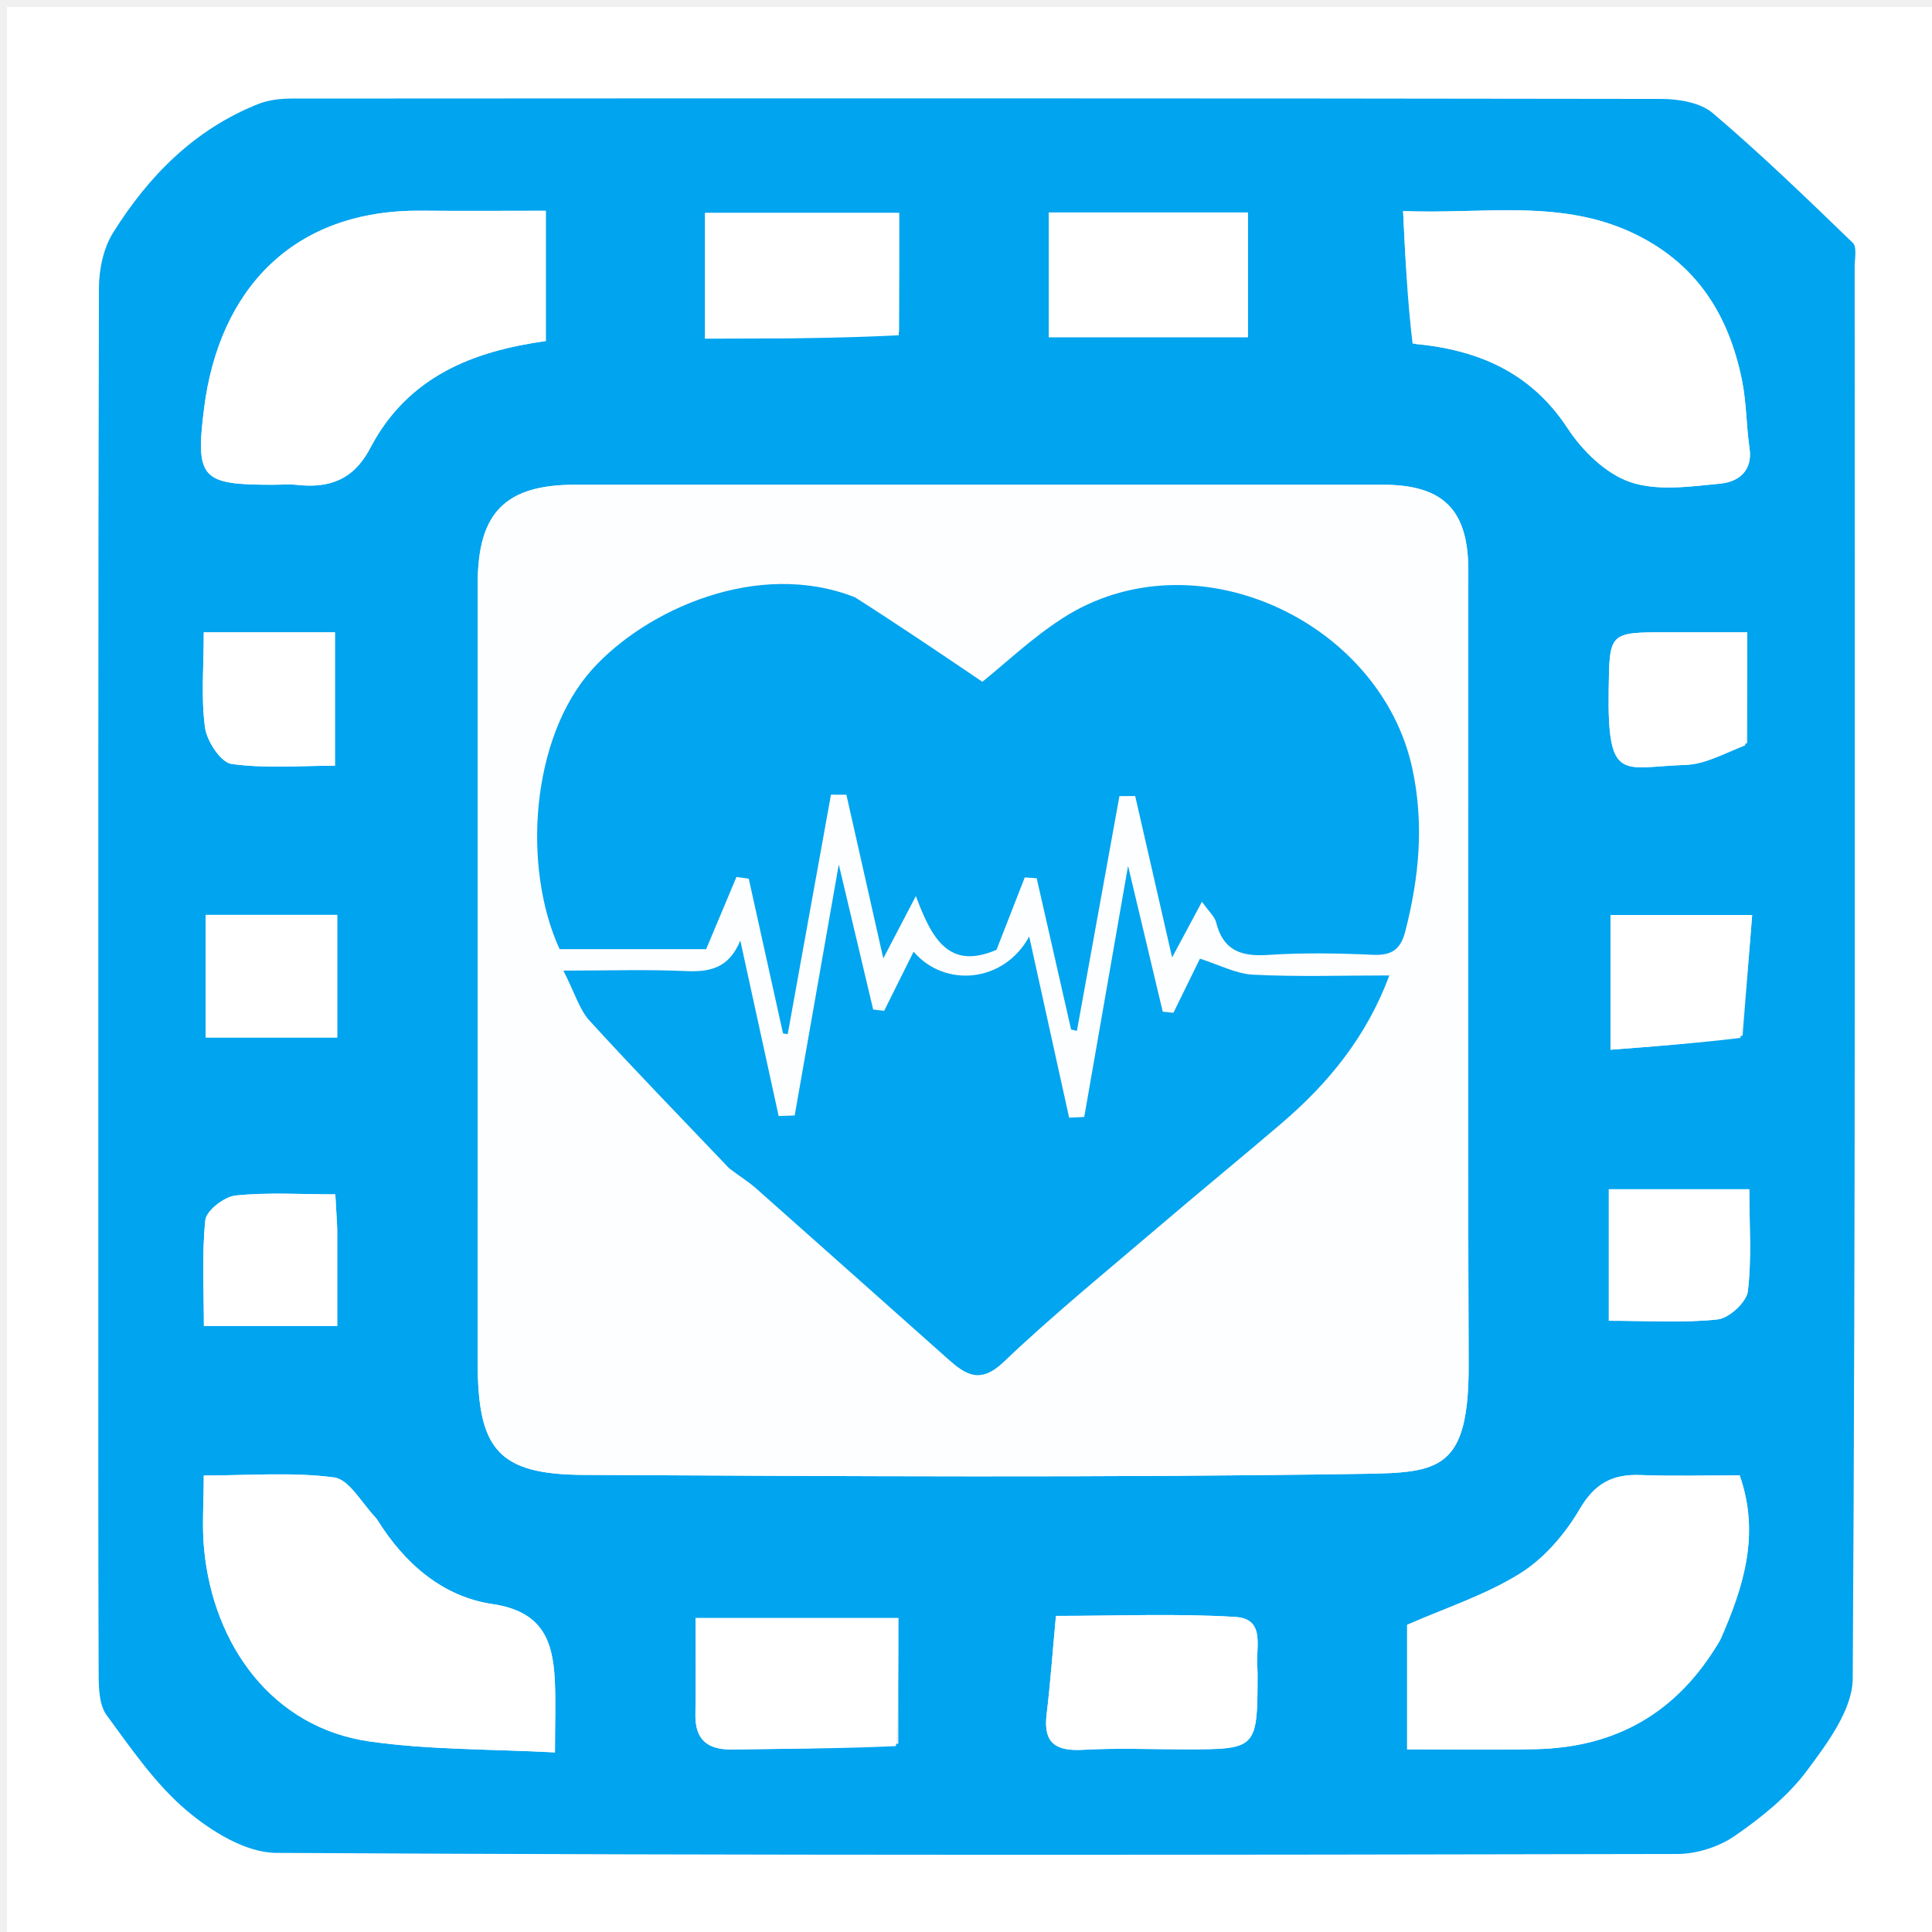
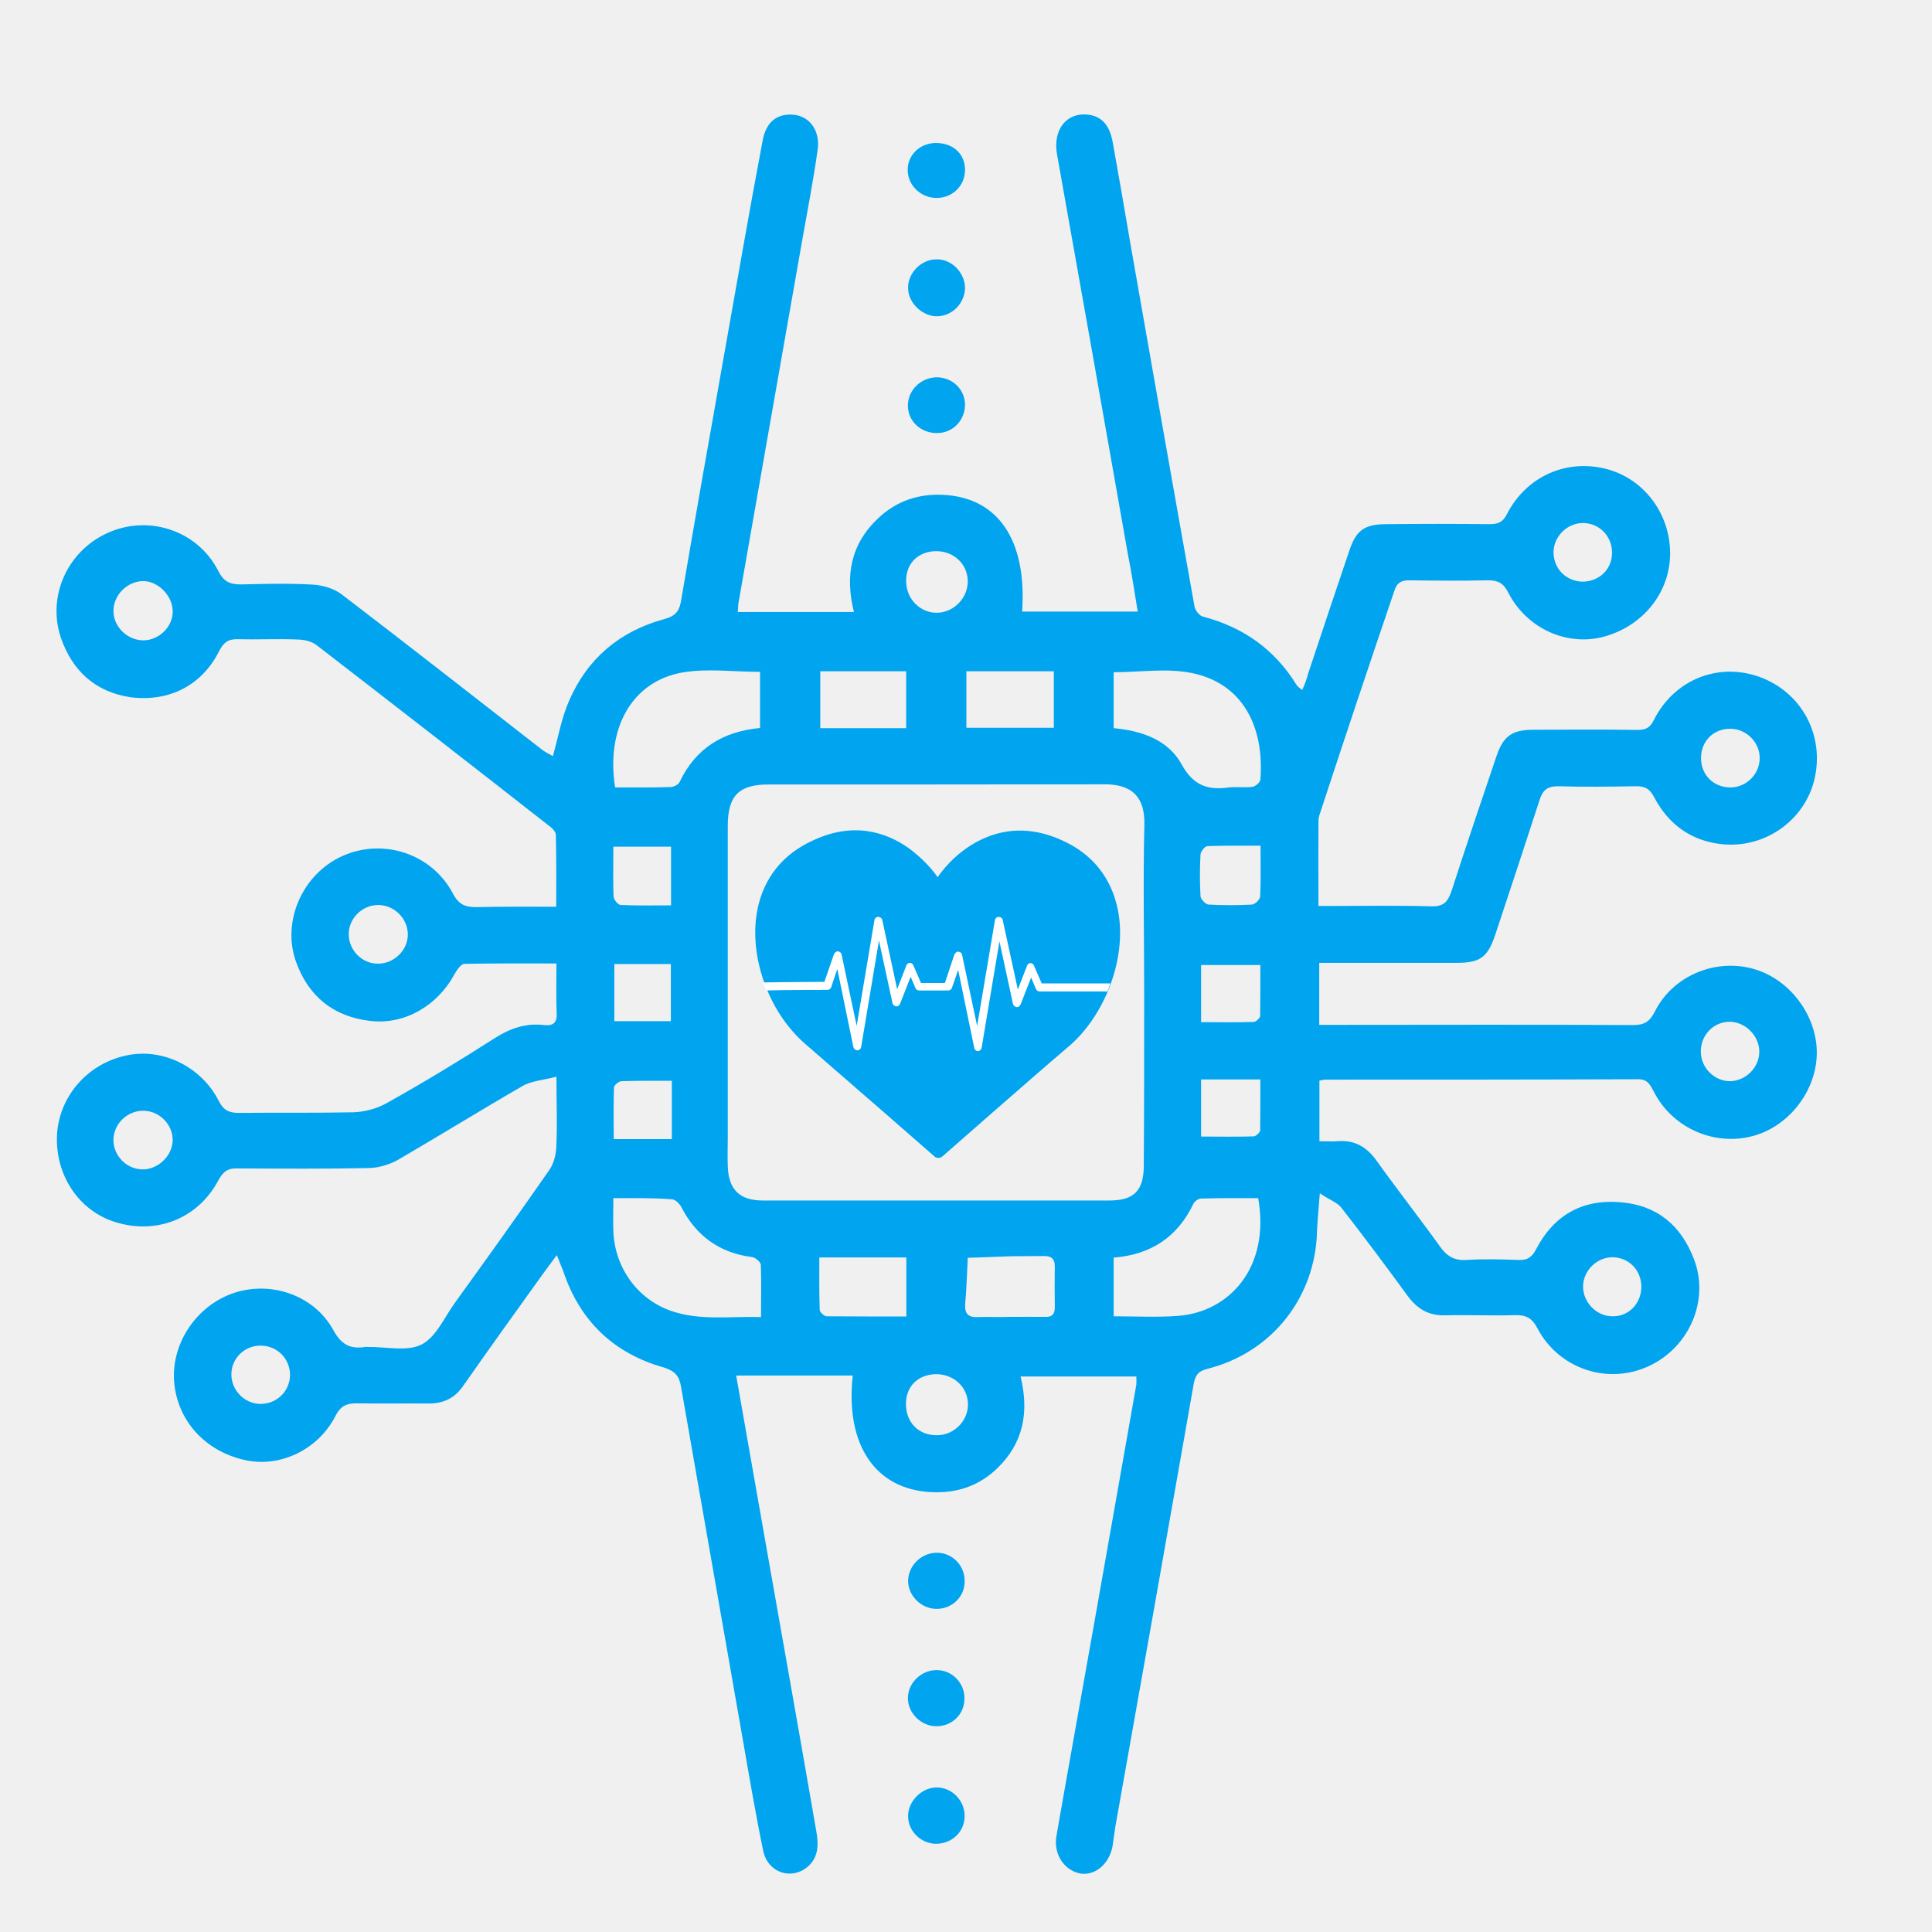
- <svg xmlns="http://www.w3.org/2000/svg" version="1.1" id="Layer_1" x="0px" y="0px" width="100%" viewBox="0 0 275 275" enable-background="new 0 0 275 275" xml:space="preserve">
-   <path fill="#FFFFFF" opacity="1" stroke="none" d=" M276,98   C276,157.667 276,216.833 276,276   C184.333,276 92.667,276 1,276   C1,184.333 1,92.667 1,1   C92.667,1 184.333,1 276,1   C276,33.167 276,65.333 276,98  M14,179.5   C14,199.162 13.971,218.824 14.047,238.486   C14.054,240.393 14.141,242.719 15.176,244.128   C18.665,248.879 22.093,253.899 26.523,257.665   C30.039,260.653 34.98,263.712 39.305,263.736   C105.787,264.115 172.272,264.031 238.756,263.892   C241.519,263.886 244.683,262.875 246.949,261.306   C250.717,258.697 254.478,255.68 257.185,252.048   C260.092,248.147 263.687,243.35 263.714,238.925   C264.126,171.943 264.001,104.958 263.992,37.974   C263.991,36.814 264.341,35.163 263.727,34.57   C257.21,28.273 250.687,21.961 243.789,16.097   C242.023,14.596 238.93,14.087 236.445,14.083   C171.46,13.978 106.476,13.995 41.491,14.032   C39.901,14.033 38.199,14.232 36.739,14.814   C27.67,18.429 21.132,25.07 16.083,33.15   C14.708,35.352 14.091,38.381 14.084,41.033   C13.967,86.855 14,132.678 14,179.5  z" />
-   <path fill="#00A4EF" opacity="1" stroke="none" d=" M14,179   C14,132.678 13.967,86.855 14.084,41.033   C14.091,38.381 14.708,35.352 16.083,33.15   C21.132,25.07 27.67,18.429 36.739,14.814   C38.199,14.232 39.901,14.033 41.491,14.032   C106.476,13.995 171.46,13.978 236.445,14.083   C238.93,14.087 242.023,14.596 243.789,16.097   C250.687,21.961 257.21,28.273 263.727,34.57   C264.341,35.163 263.991,36.814 263.992,37.974   C264.001,104.958 264.126,171.943 263.714,238.925   C263.687,243.35 260.092,248.147 257.185,252.048   C254.478,255.68 250.717,258.697 246.949,261.306   C244.683,262.875 241.519,263.886 238.756,263.892   C172.272,264.031 105.787,264.115 39.305,263.736   C34.98,263.712 30.039,260.653 26.523,257.665   C22.093,253.899 18.665,248.879 15.176,244.128   C14.141,242.719 14.054,240.393 14.047,238.486   C13.971,218.824 14,199.162 14,179  M67.996,187.488   C67.996,189.654 67.996,191.819 67.996,193.985   C67.997,206.355 70.969,209.875 83.079,209.936   C120.056,210.121 157.041,210.352 194.011,209.787   C204.904,209.621 209.099,209.236 209.047,194.166   C208.916,156.522 209.005,118.877 209.002,81.232   C209.002,72.558 205.453,68.998 196.806,68.998   C158.495,68.995 120.184,68.996 81.873,68.997   C71.932,68.997 68,72.969 67.999,83.053   C67.993,117.532 67.996,152.012 67.996,187.488  M53.453,215.982   C51.498,213.996 49.732,210.585 47.552,210.297   C41.563,209.505 35.4,210.024 29.003,210.024   C29.003,213.903 28.736,217.23 29.05,220.501   C30.367,234.215 38.797,245.912 52.613,247.879   C61.175,249.098 69.932,248.951 78.993,249.439   C78.993,245.321 79.124,242.185 78.965,239.065   C78.673,233.358 77.079,229.356 70.092,228.321   C63.148,227.293 57.666,222.75 53.453,215.982  M244.951,233.27   C248.182,225.877 250.572,218.392 247.623,210   C242.814,210 238.17,210.139 233.538,209.958   C229.537,209.802 227.005,211.13 224.848,214.818   C222.778,218.355 219.791,221.839 216.355,223.978   C211.408,227.058 205.691,228.9 200.288,231.276   C200.288,236.813 200.288,242.734 200.288,249   C206.527,249 212.486,249.09 218.44,248.981   C229.889,248.77 238.717,243.908 244.951,233.27  M52.923,63.396   C58.205,53.52 67.326,49.999 77.691,48.54   C77.691,42.408 77.691,36.357 77.691,30   C71.598,30 65.808,30.049 60.02,29.991   C41.7,29.807 31.196,41.209 29.053,58.103   C27.776,68.163 28.714,69 38.824,69   C39.987,69 41.162,68.892 42.311,69.019   C46.789,69.514 50.406,68.351 52.923,63.396  M201.514,48.973   C210.499,49.791 217.935,53.025 223.163,61   C225.253,64.187 228.582,67.436 232.043,68.616   C235.916,69.937 240.607,69.254 244.884,68.837   C247.332,68.598 249.507,67.125 249.028,63.815   C248.561,60.585 248.595,57.268 247.945,54.083   C246.101,45.045 241.72,37.84 233.102,33.506   C222.486,28.169 211.323,30.521 199.713,30.044   C200.033,36.708 200.324,42.769 201.514,48.973  M179,237.62   C178.575,234.82 180.402,230.43 175.827,230.153   C167.402,229.643 158.924,230.007 150.3,230.007   C149.842,234.961 149.517,239.523 148.972,244.058   C148.476,248.183 150.347,249.279 154.173,249.065   C158.988,248.795 163.83,249 168.66,249   C179,249 179,249 179,237.62  M127.869,248.208   C127.869,242.268 127.869,236.328 127.869,230.311   C118.076,230.311 108.688,230.311 99.001,230.311   C99.001,235.093 99.054,239.566 98.984,244.038   C98.928,247.657 100.728,249.069 104.204,249.02   C111.864,248.912 119.525,248.915 127.869,248.208  M127.982,47.246   C127.982,41.631 127.982,36.016 127.982,30.306   C118.426,30.306 109.37,30.306 100.355,30.306   C100.355,36.676 100.355,42.734 100.355,48.194   C109.768,48.194 118.82,48.194 127.982,47.246  M169.453,48   C172.219,48 174.984,48 177.626,48   C177.626,41.613 177.626,35.889 177.626,30.241   C167.982,30.241 158.713,30.241 149.287,30.241   C149.287,36.205 149.287,41.926 149.287,48   C155.867,48 162.165,48 169.453,48  M248.045,147.418   C248.49,141.786 248.935,136.153 249.402,130.238   C242.188,130.238 235.828,130.238 229.238,130.238   C229.238,136.49 229.238,142.518 229.238,149.417   C235.478,148.948 241.444,148.499 248.045,147.418  M229,182.393   C229,184.159 229,185.926 229,187.997   C234.577,187.997 239.583,188.336 244.496,187.805   C246.12,187.63 248.603,185.345 248.789,183.795   C249.357,179.076 248.995,174.246 248.995,169.272   C242.156,169.272 235.77,169.272 229,169.272   C229,173.498 229,177.461 229,182.393  M248.705,105.759   C248.705,100.557 248.705,95.354 248.705,90   C244.61,90 240.976,90 237.342,90   C229.001,90.001 229.098,90.002 228.978,98.224   C228.783,111.605 231.03,109.145 239.89,108.879   C242.659,108.796 245.385,107.286 248.705,105.759  M48,174.636   C47.915,173.195 47.83,171.754 47.727,170.003   C42.78,170.003 38.114,169.694 33.529,170.17   C31.924,170.337 29.367,172.317 29.227,173.673   C28.711,178.701 29.022,183.814 29.022,188.738   C35.729,188.738 41.666,188.738 48,188.738   C48,184.194 48,179.901 48,174.636  M39.474,90   C36.058,90 32.642,90 29.003,90   C29.003,94.977 28.605,99.331 29.181,103.552   C29.446,105.498 31.43,108.527 32.959,108.74   C37.785,109.414 42.764,108.989 47.677,108.989   C47.677,102.357 47.677,96.315 47.677,90   C45.054,90 42.752,90 39.474,90  M48,140.455   C48,137.034 48,133.613 48,130.229   C41.341,130.229 35.403,130.229 29.275,130.229   C29.275,136.181 29.275,141.902 29.275,147.678   C35.61,147.678 41.666,147.678 48,147.678   C48,145.382 48,143.406 48,140.455  z" />
-   <path fill="#FDFEFF" opacity="1" stroke="none" d=" M67.996,186.99   C67.996,152.012 67.993,117.532 67.999,83.053   C68,72.969 71.932,68.997 81.873,68.997   C120.184,68.996 158.495,68.995 196.806,68.998   C205.453,68.998 209.002,72.558 209.002,81.232   C209.005,118.877 208.916,156.522 209.047,194.166   C209.099,209.236 204.904,209.621 194.011,209.787   C157.041,210.352 120.056,210.121 83.079,209.936   C70.969,209.875 67.997,206.355 67.996,193.985   C67.996,191.819 67.996,189.654 67.996,186.99  M121.296,84.988   C107.84,79.565 91.918,86.819 84.306,95.269   C75.548,104.992 74.304,123.436 79.653,135.099   C86.714,135.099 93.673,135.099 100.514,135.099   C102.043,131.456 103.435,128.138 104.828,124.821   C105.411,124.903 105.995,124.986 106.579,125.068   C108.204,132.409 109.829,139.749 111.454,147.09   C111.675,147.127 111.897,147.165 112.119,147.202   C114.172,135.837 116.226,124.472 118.279,113.108   C119.012,113.112 119.744,113.117 120.477,113.121   C122.167,120.62 123.858,128.118 125.729,136.415   C127.417,133.182 128.574,130.966 130.365,127.538   C132.665,133.736 135.12,138.08 141.841,135.195   C143.078,132.026 144.47,128.457 145.863,124.888   C146.43,124.928 146.998,124.968 147.565,125.008   C149.197,132.185 150.829,139.363 152.461,146.54   C152.736,146.605 153.01,146.669 153.285,146.734   C155.302,135.594 157.32,124.455 159.337,113.315   C160.086,113.312 160.836,113.31 161.585,113.308   C163.266,120.659 164.948,128.011 166.839,136.279   C168.551,133.082 169.678,130.978 171.086,128.348   C172.079,129.756 172.896,130.45 173.107,131.295   C174.103,135.3 176.669,136.182 180.504,135.923   C185.476,135.587 190.496,135.684 195.481,135.905   C198.109,136.021 199.373,135.098 200.01,132.625   C201.998,124.919 202.737,117.245 201.013,109.326   C196.457,88.405 169.963,75.903 151.197,88.032   C146.832,90.853 143.002,94.502 139.83,97.046   C133.81,92.972 127.957,89.011 121.296,84.988  M104.027,166.536   C105.217,167.393 106.493,168.156 107.586,169.123   C116.719,177.207 125.813,185.334 134.931,193.434   C137.428,195.652 139.502,197.054 142.845,193.868   C149.86,187.183 157.4,181.044 164.776,174.741   C170.637,169.732 176.61,164.854 182.468,159.841   C189.137,154.133 194.546,147.491 197.755,138.846   C191.042,138.846 184.704,139.058 178.393,138.74   C175.906,138.614 173.479,137.303 170.8,136.46   C169.811,138.479 168.42,141.319 167.029,144.159   C166.52,144.108 166.011,144.056 165.502,144.005   C163.957,137.505 162.411,131.005 160.568,123.254   C158.329,136.082 156.331,147.536 154.333,158.99   C153.614,159.024 152.896,159.058 152.178,159.092   C150.323,150.678 148.469,142.263 146.494,133.304   C142.951,139.859 134.526,140.684 130.042,135.469   C128.637,138.288 127.244,141.084 125.851,143.88   C125.328,143.818 124.806,143.756 124.284,143.695   C122.759,137.26 121.234,130.825 119.393,123.055   C117.137,135.9 115.127,147.341 113.117,158.783   C112.355,158.808 111.594,158.832 110.832,158.857   C109.013,150.533 107.194,142.209 105.375,133.885   C103.741,137.835 101.046,138.384 97.556,138.224   C92.131,137.976 86.686,138.158 80.196,138.158   C81.837,141.379 82.475,143.698 83.92,145.282   C90.329,152.309 96.97,159.126 104.027,166.536  z" />
-   <path fill="#FFFFFF" opacity="1" stroke="none" d=" M53.684,216.27   C57.666,222.75 63.148,227.293 70.092,228.321   C77.079,229.356 78.673,233.358 78.965,239.065   C79.124,242.185 78.993,245.321 78.993,249.439   C69.932,248.951 61.175,249.098 52.613,247.879   C38.797,245.912 30.367,234.215 29.05,220.501   C28.736,217.23 29.003,213.903 29.003,210.024   C35.4,210.024 41.563,209.505 47.552,210.297   C49.732,210.585 51.498,213.996 53.684,216.27  z" />
-   <path fill="#FFFFFF" opacity="1" stroke="none" d=" M244.76,233.6   C238.717,243.908 229.889,248.77 218.44,248.981   C212.486,249.09 206.527,249 200.288,249   C200.288,242.734 200.288,236.813 200.288,231.276   C205.691,228.9 211.408,227.058 216.355,223.978   C219.791,221.839 222.778,218.355 224.848,214.818   C227.005,211.13 229.537,209.802 233.538,209.958   C238.17,210.139 242.814,210 247.623,210   C250.572,218.392 248.182,225.877 244.76,233.6  z" />
-   <path fill="#FFFFFF" opacity="1" stroke="none" d=" M52.698,63.699   C50.406,68.351 46.789,69.514 42.311,69.019   C41.162,68.892 39.987,69 38.824,69   C28.714,69 27.776,68.163 29.053,58.103   C31.196,41.209 41.7,29.807 60.02,29.991   C65.808,30.049 71.598,30 77.691,30   C77.691,36.357 77.691,42.408 77.691,48.54   C67.326,49.999 58.205,53.52 52.698,63.699  z" />
-   <path fill="#FFFFFF" opacity="1" stroke="none" d=" M201.065,48.902   C200.324,42.769 200.033,36.708 199.713,30.044   C211.323,30.521 222.486,28.169 233.102,33.506   C241.72,37.84 246.101,45.045 247.945,54.083   C248.595,57.268 248.561,60.585 249.028,63.815   C249.507,67.125 247.332,68.598 244.884,68.837   C240.607,69.254 235.916,69.937 232.043,68.616   C228.582,67.436 225.253,64.187 223.163,61   C217.935,53.025 210.499,49.791 201.065,48.902  z" />
-   <path fill="#FFFFFF" opacity="1" stroke="none" d=" M179,238.091   C179,249 179,249 168.66,249   C163.83,249 158.988,248.795 154.173,249.065   C150.347,249.279 148.476,248.183 148.972,244.058   C149.517,239.523 149.842,234.961 150.3,230.007   C158.924,230.007 167.402,229.643 175.827,230.153   C180.402,230.43 178.575,234.82 179,238.091  z" />
-   <path fill="#FFFFFF" opacity="1" stroke="none" d=" M127.527,248.54   C119.525,248.915 111.864,248.912 104.204,249.02   C100.728,249.069 98.928,247.657 98.984,244.038   C99.054,239.566 99.001,235.093 99.001,230.311   C108.688,230.311 118.076,230.311 127.869,230.311   C127.869,236.328 127.869,242.268 127.527,248.54  z" />
-   <path fill="#FFFFFF" opacity="1" stroke="none" d=" M127.927,47.72   C118.82,48.194 109.768,48.194 100.355,48.194   C100.355,42.734 100.355,36.676 100.355,30.306   C109.37,30.306 118.426,30.306 127.982,30.306   C127.982,36.016 127.982,41.631 127.927,47.72  z" />
-   <path fill="#FFFFFF" opacity="1" stroke="none" d=" M168.958,48   C162.165,48 155.867,48 149.287,48   C149.287,41.926 149.287,36.205 149.287,30.241   C158.713,30.241 167.982,30.241 177.626,30.241   C177.626,35.889 177.626,41.613 177.626,48   C174.984,48 172.219,48 168.958,48  z" />
-   <path fill="#FFFFFF" opacity="1" stroke="none" d=" M247.728,147.735   C241.444,148.499 235.478,148.948 229.238,149.417   C229.238,142.518 229.238,136.49 229.238,130.238   C235.828,130.238 242.188,130.238 249.402,130.238   C248.935,136.153 248.49,141.786 247.728,147.735  z" />
-   <path fill="#FFFFFF" opacity="1" stroke="none" d=" M229,181.908   C229,177.461 229,173.498 229,169.272   C235.77,169.272 242.156,169.272 248.995,169.272   C248.995,174.246 249.357,179.076 248.789,183.795   C248.603,185.345 246.12,187.63 244.496,187.805   C239.583,188.336 234.577,187.997 229,187.997   C229,185.926 229,184.159 229,181.908  z" />
-   <path fill="#FFFFFF" opacity="1" stroke="none" d=" M248.418,106.094   C245.385,107.286 242.659,108.796 239.89,108.879   C231.03,109.145 228.783,111.605 228.978,98.224   C229.098,90.002 229.001,90.001 237.342,90   C240.976,90 244.61,90 248.705,90   C248.705,95.354 248.705,100.557 248.418,106.094  z" />
-   <path fill="#FFFFFF" opacity="1" stroke="none" d=" M48,175.122   C48,179.901 48,184.194 48,188.738   C41.666,188.738 35.729,188.738 29.022,188.738   C29.022,183.814 28.711,178.701 29.227,173.673   C29.367,172.317 31.924,170.337 33.529,170.17   C38.114,169.694 42.78,170.003 47.727,170.003   C47.83,171.754 47.915,173.195 48,175.122  z" />
-   <path fill="#FFFFFF" opacity="1" stroke="none" d=" M39.962,90   C42.752,90 45.054,90 47.677,90   C47.677,96.315 47.677,102.357 47.677,108.989   C42.764,108.989 37.785,109.414 32.959,108.74   C31.43,108.527 29.446,105.498 29.181,103.552   C28.605,99.331 29.003,94.977 29.003,90   C32.642,90 36.058,90 39.962,90  z" />
-   <path fill="#FFFFFF" opacity="1" stroke="none" d=" M48,140.943   C48,143.406 48,145.382 48,147.678   C41.666,147.678 35.61,147.678 29.275,147.678   C29.275,141.902 29.275,136.181 29.275,130.229   C35.403,130.229 41.341,130.229 48,130.229   C48,133.613 48,137.034 48,140.943  z" />
-   <path fill="#02A5EF" opacity="1" stroke="none" d=" M121.699,85.019   C127.957,89.011 133.81,92.972 139.83,97.046   C143.002,94.502 146.832,90.853 151.197,88.032   C169.963,75.903 196.457,88.405 201.013,109.326   C202.737,117.245 201.998,124.919 200.01,132.625   C199.373,135.098 198.109,136.021 195.481,135.905   C190.496,135.684 185.476,135.587 180.504,135.923   C176.669,136.182 174.103,135.3 173.107,131.295   C172.896,130.45 172.079,129.756 171.086,128.348   C169.678,130.978 168.551,133.082 166.839,136.279   C164.948,128.011 163.266,120.659 161.585,113.308   C160.836,113.31 160.086,113.312 159.337,113.315   C157.32,124.455 155.302,135.594 153.285,146.734   C153.01,146.669 152.736,146.605 152.461,146.54   C150.829,139.363 149.197,132.185 147.565,125.008   C146.998,124.968 146.43,124.928 145.863,124.888   C144.47,128.457 143.078,132.026 141.841,135.195   C135.12,138.08 132.665,133.736 130.365,127.538   C128.574,130.966 127.417,133.182 125.729,136.415   C123.858,128.118 122.167,120.62 120.477,113.121   C119.744,113.117 119.012,113.112 118.279,113.108   C116.226,124.472 114.172,135.837 112.119,147.202   C111.897,147.165 111.675,147.127 111.454,147.09   C109.829,139.749 108.204,132.409 106.579,125.068   C105.995,124.986 105.411,124.903 104.828,124.821   C103.435,128.138 102.043,131.456 100.514,135.099   C93.673,135.099 86.714,135.099 79.653,135.099   C74.304,123.436 75.548,104.992 84.306,95.269   C91.918,86.819 107.84,79.565 121.699,85.019  z" />
-   <path fill="#02A5EF" opacity="1" stroke="none" d=" M103.777,166.277   C96.97,159.126 90.329,152.309 83.92,145.282   C82.475,143.698 81.837,141.379 80.196,138.158   C86.686,138.158 92.131,137.976 97.556,138.224   C101.046,138.384 103.741,137.835 105.375,133.885   C107.194,142.209 109.013,150.533 110.832,158.857   C111.594,158.832 112.355,158.808 113.117,158.783   C115.127,147.341 117.137,135.9 119.393,123.055   C121.234,130.825 122.759,137.26 124.284,143.695   C124.806,143.756 125.328,143.818 125.851,143.88   C127.244,141.084 128.637,138.288 130.042,135.469   C134.526,140.684 142.951,139.859 146.494,133.304   C148.469,142.263 150.323,150.678 152.178,159.092   C152.896,159.058 153.614,159.024 154.333,158.99   C156.331,147.536 158.329,136.082 160.568,123.254   C162.411,131.005 163.957,137.505 165.502,144.005   C166.011,144.056 166.52,144.108 167.029,144.159   C168.42,141.319 169.811,138.479 170.8,136.46   C173.479,137.303 175.906,138.614 178.393,138.74   C184.704,139.058 191.042,138.846 197.755,138.846   C194.546,147.491 189.137,154.133 182.468,159.841   C176.61,164.854 170.637,169.732 164.776,174.741   C157.4,181.044 149.86,187.183 142.845,193.868   C139.502,197.054 137.428,195.652 134.931,193.434   C125.813,185.334 116.719,177.207 107.586,169.123   C106.493,168.156 105.217,167.393 103.777,166.277  z" />
+ <svg xmlns="http://www.w3.org/2000/svg" version="1.1" id="Layer_1" x="0px" y="0px" viewBox="0 0 987.8 987.8" style="enable-background:new 0 0 987.8 987.8;" xml:space="preserve">
+   <style type="text/css">
+ 	.st0{fill:#00A4EF;}
+ 	.st1{fill:#FFFFFF;}
+ </style>
+   <g>
+     <path class="st0" d="M284.7,641.7c-3.1,4.2-5.1,6.9-7.1,9.6c-13.6,19-27.4,38.1-40.8,57.3c-4.3,6.3-10.1,9-17.6,9   c-12-0.1-24.2,0.1-36.3-0.1c-5.4-0.1-8.7,1.1-11.4,6.5c-9,17.5-28.7,26.5-46.3,22.5c-20.7-4.6-34.8-20.6-36.2-40.5   c-1.3-19.5,11.7-38.7,30.8-45c19.1-6.2,40.8,1.3,50.6,19c3.9,7.2,8.4,9.9,16.1,8.7c0.4-0.2,0.9,0,1.5,0c9.4-0.2,20.1,2.5,27.6-1.3   c7.5-3.9,11.7-14.1,17.2-21.6c16.1-22.3,32.2-44.8,48-67.5c2.2-3.1,3.4-7.6,3.6-11.5c0.6-11.2,0.1-22.7,0.1-36.3   c-6.8,1.8-12.8,2.1-17.4,4.8c-21.3,12.3-42.3,25.3-63.6,37.7c-4.5,2.5-10.2,4.2-15.3,4.2c-22.2,0.5-44.6,0.3-66.8,0.2   c-5-0.2-7.3,1.7-9.6,5.8c-10,19.1-30.2,27.6-50.5,22.3c-19.7-4.9-32.7-23.2-32.2-44.2c0.6-20.1,15.3-37.5,35.7-41.7   c18.2-3.9,38.1,5.7,47,23.2c2.4,4.8,5.2,6.2,10.2,6.2c19.5-0.2,39,0.1,58.7-0.3c5.7-0.2,12.2-1.9,17.2-4.8   c18.8-10.5,37.1-21.6,55.2-33.2c7.9-5,15.8-7.7,25.1-6.6c4.7,0.6,6.8-1.4,6.4-6.3c-0.3-8.1-0.1-16.2-0.1-25.2   c-16.2,0-31.7-0.1-47.1,0.2c-1.7,0-3.9,3.3-5.1,5.4c-8.7,16.1-25.5,25.8-42.8,23.8c-18.9-2.1-31.9-12.6-38.2-30.4   c-7.3-20.7,3.4-44.7,23.7-53.9c20.8-9.4,45.8-1.3,56.6,19.2c3,5.7,6.3,6.9,12,6.9c13.2-0.3,26.6-0.2,40.8-0.2   c0-12.8,0.1-24.9-0.2-36.8c0-1.6-2.2-3.8-3.9-4.9c-39.3-30.8-78.6-61.3-118.1-91.8c-2.4-2-6.2-3-9.4-3.1   c-10.3-0.5-20.8,0.1-31.2-0.2c-5-0.1-7.3,1.7-9.5,6c-8.7,17.4-25.3,26.2-45.3,23.7c-18-2.7-29.8-13.4-35.7-30.5   c-7.2-21.6,3.8-45,24.8-53.9c20.8-8.9,45.3-0.6,55.7,19.8c2.8,5.7,6.3,7,12,6.9c12-0.3,24.2-0.6,36.3,0.1c5.1,0.3,10.9,2,14.8,5   c34.2,26.1,68.2,52.8,102.3,79.3c1.8,1.4,3.9,2.4,5.7,3.4c2.8-10.2,4.5-19.9,8.4-28.6c9.3-21.3,25.7-35.2,48.3-41.4   c5.1-1.3,7.7-3.4,8.7-8.8c7.4-43.2,15-86.4,22.7-129.6c6.3-35.4,12.4-70.8,19.1-106.2c1.8-9.9,7.6-14.2,16.2-13.3   c7.8,0.9,13.2,8,12,17.5c-2.2,16-5.4,32.1-8.2,48.1c-10.8,61.5-21.6,123-32.4,184.4c-0.1,1.2-0.1,2.4-0.3,4.2h59.4   c-4.7-18.8-1.5-35.1,12.8-48.3c9.1-8.4,20.1-12.2,32.7-11.6c28.2,1.3,43,23.1,40.5,59.7h59.1c-1.6-10-3.1-19.6-5-29.2   c-12-68.2-24.1-136.5-36.3-204.8c-2.1-12.3,4.8-21.3,15.8-20.1c7.9,0.9,11.2,6.5,12.6,13.5c3.1,17.2,6.1,34.5,9,51.6   c10.9,62.1,21.8,124.2,32.9,186.2c0.3,2.1,2.5,5,4.5,5.4c20.5,5.4,36.6,16.8,47.7,34.9c0.5,0.8,1.4,1.4,2.9,2.6   c1.4-3.1,2.4-5.8,3.1-8.6c6.9-20.8,13.8-41.5,20.9-62.4c3.5-10.7,7.8-13.8,19.1-13.8c17.5-0.2,35.1-0.2,52.6,0   c4.4,0,6.9-0.9,9.1-5.4c9.9-19,30.1-28,50.4-22.9c19.4,4.9,32.9,22.8,32.9,43.2c0,20.1-14,37.5-34.5,42.8   c-18.8,4.7-39-4.6-48.3-22.8c-2.4-4.7-5.1-6.2-10.2-6.2c-13.4,0.3-26.7,0.2-40.1,0c-4.2-0.1-6.6,1.2-7.9,5.4   C700,340,687.4,377.7,675,415.5c-0.5,1.4-0.9,2.9-0.9,4.2c-0.1,14.1,0,28.2,0,43.5c2.7,0,4.9,0,7.4,0c16.8,0,33.6-0.3,50.4,0.2   c6.3,0.1,8.2-2.2,10.2-7.7c7.5-23.2,15.3-46.3,23.1-69.3c3.5-10.2,8-13.2,18.6-13.3c17.9,0,35.6-0.2,53.4,0.1   c4.2,0,6.5-1.1,8.4-5.1c10.4-20.7,33.1-29.7,54.3-21.9c21.3,7.9,32.9,29.6,27.9,51.8c-4.8,21.3-25.4,36-47.6,33.6   c-15.6-1.7-27.1-10.1-34.4-23.9c-2.4-4.6-4.9-5.8-9.6-5.7c-13.2,0.2-26.1,0.4-39.3,0c-5.9-0.1-8.2,2.1-9.8,7.2   c-7.4,22.9-15,45.8-22.6,68.7c-3.9,11.7-7.8,14.4-20,14.4c-20.5,0-40.9,0-61.6,0c-2.7,0-5.4,0-8.4,0V524c3.1,0,5.7,0,8.4,0   c50.7,0,101.2-0.2,152,0.1c5.7,0,8.5-1.6,11.2-6.9c9-18,30.1-27,49.4-22.1c19,4.8,33.4,23.6,33.4,43.1c0,19.9-15,38.7-34.2,43   c-19.4,4.5-40.1-5.1-49.2-23.2c-1.8-3.4-3.1-6.2-7.9-6.2C784.2,552,731,552,677.5,552c-0.8,0-1.4,0.2-2.9,0.5v31c2.7,0,5.9,0.2,9,0   c8.7-0.8,15,2.7,20.1,9.8c10.6,14.8,21.9,29.2,32.6,44.1c3.4,4.8,7.2,7.2,13.5,6.8c8.9-0.6,17.9-0.3,26.7,0c4.6,0.2,6.9-1.6,9-5.7   c9-17.2,23.6-25.5,43.1-23.8c18.6,1.5,30.9,11.8,37.5,29.1c8.1,21-2.4,45.4-23.6,54.9c-20.9,9.4-45.6,1-56.4-19.5   c-2.7-5.2-5.7-6.9-11.4-6.8c-11.9,0.4-23.7-0.2-35.5,0.1c-8.6,0.3-14.4-3.1-19.4-9.8c-11-15.1-22.2-30.1-33.8-45   c-2.2-3-6.5-4.3-11.2-7.6c-0.8,9.6-1.4,16.5-1.6,23.2c-2.4,32.2-24.1,58.6-56,66.6c-4.6,1.2-6.1,3.2-6.9,7.8   c-13,74.1-26.2,148.4-39.4,222.6c-0.9,4.6-1.4,9.3-2.1,13.8c-1.8,9.1-9,15-16.4,13.8c-8.2-1.5-13.8-9.8-12.3-19   c6.5-37.2,13.2-74.2,19.8-111.5c7-39.8,14.1-79.6,21.1-119.5c0.1-1.2,0-2.4,0-4.1h-59.2c4.4,18,1.6,33.9-12,47   c-9.4,9-20.7,12.8-33.9,12.1c-28.3-1.5-43.8-24.1-39.9-59.6h-59.6c5.2,29.7,10.3,58.6,15.4,87.6c8.6,48.6,17.2,97.1,25.6,145.6   c1.2,6.8,1.1,13.5-4.9,18.3c-8.4,6.6-20.1,2.4-22.3-8.6c-3.9-18.8-7.1-37.8-10.4-56.7c-10.5-60.1-21.1-120.3-31.6-180.5   c-0.9-5.4-2.9-7.9-8.7-9.8c-25.7-7.2-43.1-23.8-51.6-49.5C287.1,647.7,286.2,645.6,284.7,641.7L284.7,641.7z M585,507.6   c0-28.7-0.6-57.3,0.1-85.9c0.4-15.9-8.2-20.9-21-20.7c-57.2,0.1-114.2,0.1-171.2,0.1c-15.1,0-20.8,5.7-20.8,21.2   c0,53.1,0,106.2,0,159.2c0,4.9-0.2,9.9,0,14.8c0.4,12,6.1,17.5,18,17.5c58.9,0,118.1,0,177,0c12.8,0,17.7-5.1,17.7-18   C585,566.4,585,537,585,507.6L585,507.6z M569.4,673c11.2,0,22.1,0.6,32.7-0.2c25.9-1.8,47.5-24.2,41.2-60.2   c-9.8,0-19.4-0.1-29.2,0.2c-1.4,0-3.1,1.3-3.9,2.6c-8.1,17.1-21.8,26.1-40.8,27.6V673L569.4,673z M313.6,612.6   c0,6.5-0.2,11.7,0,16.8c0.6,18.3,12,34.7,29.4,40.8c14.9,5.2,30.2,2.7,46.1,3.2c0-9.6,0.2-18.3-0.1-26.8c-0.2-1.5-2.9-3.8-4.7-3.9   c-16.5-2.2-28.3-10.8-35.8-25.3c-0.9-1.8-3.2-4.2-4.9-4.2C333.7,612.4,324.3,612.6,313.6,612.6L313.6,612.6z M314.5,402.6   c9.6,0,19.1,0.1,28.3-0.2c1.7,0,4.1-1.3,4.7-2.6c8.1-17.2,22.2-25.8,41.1-27.6v-28.7c-13.8,0-27.3-1.9-40.1,0.4   C323.1,348.6,309.7,372.4,314.5,402.6L314.5,402.6z M569.4,372.3c14.4,1.3,27.9,6,34.8,18.6c6,10.9,13.5,13.2,24.1,11.7   c3.9-0.4,7.9,0.2,11.9-0.3c1.6-0.1,4-2.2,4.2-3.6c2.2-27.8-9.6-49.5-35.1-54.6c-12.8-2.6-26.2-0.4-39.9-0.4V372.3L569.4,372.3z    M516.3,673.3c5.9,0,11.9-0.1,17.9,0c3.9,0.2,5.2-1.5,5.1-5.4c-0.1-6.6-0.1-13.4,0-20c0.1-4.8-2.1-5.8-6.1-5.7   c-5.4,0.1-10.9,0-16.3,0.1c-7.3,0.2-14.7,0.6-22.1,0.8c-0.4,7.8-0.6,15.6-1.3,23.4c-0.4,5,1.3,7.2,6.6,6.9   C505.5,673.2,510.9,673.5,516.3,673.3L516.3,673.3z M463.3,642.9h-44.4c0,9.3-0.1,18.2,0.2,26.8c0,1.2,2.4,3.3,3.6,3.3   c13.5,0.1,26.9,0.1,40.7,0.1v-30.2H463.3z M538.8,372.1v-28.9h-44.7v28.9H538.8z M419.4,372.3h43.9v-29.1h-43.9V372.3z    M644.5,432.4c-9.4,0-18.3-0.1-27.1,0.2c-1.4,0-3.4,2.7-3.6,4.2c-0.4,7.2-0.4,14.2,0,21.4c0.1,1.6,2.6,4.2,4.1,4.3   c7.4,0.4,14.9,0.4,22.2,0c1.6-0.1,4.2-2.7,4.2-4.2C644.7,450.3,644.5,441.9,644.5,432.4L644.5,432.4z M614.1,522.6   c9.3,0,18.1,0.2,26.9-0.1c1.2,0,3.1-2,3.3-2.9c0.1-8.7,0.1-17.5,0.1-26.2h-30.3V522.6L614.1,522.6z M343.5,552.6   c-9.1,0-17.6-0.1-25.8,0.2c-1.3,0-3.8,2.1-3.8,3.2c-0.3,8.7-0.1,17.5-0.1,26.4h29.7L343.5,552.6L343.5,552.6z M313.6,432.9   c0,9-0.2,17.4,0.1,25.6c0.2,1.5,2.2,4.1,3.6,4.2c8.6,0.4,17.1,0.2,25.8,0.2v-30L313.6,432.9L313.6,432.9z M343,522.1v-29.2h-28.9   v29.2H343z M463.2,718.2c0.2,9.3,6.6,15.8,16.1,15.6c8.7-0.1,15.9-7.6,15.6-16.2c-0.3-8.7-7.5-15.2-16.7-15   C469.2,702.9,463,709,463.2,718.2L463.2,718.2z M463.3,297.4c0.1,8.9,7.3,16.1,15.9,15.9c8.7-0.2,15.8-7.8,15.6-16.4   c-0.2-8.7-7.4-15.3-16.5-15.1C469.2,282,463,288.4,463.3,297.4z M88.3,312.3c-0.2-8-7.7-15.3-15.3-15.2c-8.1,0.2-15,7.2-15,15.3   c0,8.1,7.2,15,15.3,15S88.6,320.2,88.3,312.3L88.3,312.3z M884.2,522.4c-8.2,0.1-14.7,6.9-14.6,15.4c0.1,8.2,6.9,15,15,15   c8.2-0.2,15-7.2,14.9-15.3C899.4,529.5,892.3,522.4,884.2,522.4L884.2,522.4z M824.2,282.7c0.1-8.4-6.3-15.1-14.6-15.3   c-8.1-0.1-15.1,6.6-15.3,14.7c-0.1,8.4,6.1,15,14.7,15.3C817.6,297.4,824.2,291.1,824.2,282.7L824.2,282.7z M133.6,688   c-8.4-0.2-15.2,6.3-15.3,14.5s6.5,15.1,14.7,15.3c8.4,0.1,15.1-6.3,15.3-14.7C148.3,694.9,142,688.2,133.6,688L133.6,688z    M73.2,567.9c-8.2,0-15.2,6.8-15.2,15s6.9,15,15,15c8,0,15.2-7.1,15.3-15C88.3,574.8,81.4,567.9,73.2,567.9L73.2,567.9z    M208.5,477.4c-0.2-8.1-7.2-14.8-15.4-14.7c-8.2,0.2-15,7.1-14.8,15.3s7.2,15,15.3,14.7C201.7,492.6,208.8,485.5,208.5,477.4   L208.5,477.4z M869.7,387.6c0,8.6,6.4,15,15,15c8.2,0,15-6.8,15-15s-6.9-15-15.1-15C876,372.6,869.7,379,869.7,387.6L869.7,387.6z    M839.2,658c0-8.6-6.3-15-14.7-15.2c-8.1,0-15.1,6.9-15.1,15s6.9,15.2,15,15.2C832.6,673.2,839.1,666.6,839.2,658L839.2,658z    M614.1,581.1c9.3,0,18.1,0.2,26.9-0.1c1.2,0,3.1-2,3.3-2.9c0.1-8.7,0.1-17.5,0.1-26.2h-30.3V581.1L614.1,581.1z" />
+     <path class="st0" d="M478.8,882.6c-7.9,0-14.7-6.8-14.6-14.5c0.1-8,7.2-14.4,15-14.2c7.6,0.1,13.9,6.6,13.9,14.2   C493.3,876.3,486.9,882.6,478.8,882.6L478.8,882.6z" />
+     <path class="st0" d="M479.1,101.2c-8.1,0.1-14.9-6.2-15-14.1c-0.2-7.6,6-13.8,14.1-14c8.7-0.1,15,5.1,15.2,13.5   C493.5,94.8,487.2,101.1,479.1,101.2z" />
+     <path class="st0" d="M478.8,132.6c7.8-0.2,14.6,6.9,14.6,14.7c-0.2,7.7-6.4,14.2-14.1,14.4c-7.6,0.2-15-6.8-15-14.4   C464.1,139.6,471,132.6,478.8,132.6L478.8,132.6z" />
+     <path class="st0" d="M479.2,221.4c-8.2,0.2-15-6-15-13.9c-0.1-7.8,6.4-14.4,14.6-14.6c8.2,0,14.6,6.2,14.6,14.2   C493.2,215.2,487,221.4,479.2,221.4z" />
+     <path class="st0" d="M493.2,928.5c0,8-6.4,14.2-14.7,14.2c-7.6-0.1-14.2-6.4-14.2-14.1c-0.1-7.6,6.9-14.7,14.6-14.7   C486.7,913.9,493.2,920.5,493.2,928.5L493.2,928.5z" />
+     <path class="st0" d="M478.9,822.6c-7.9,0-14.7-6.8-14.6-14.5c0.2-8,7.2-14.4,15-14.2c7.7,0.1,13.9,6.6,13.9,14.2   C493.5,816.1,487,822.6,478.9,822.6L478.9,822.6z" />
+     <g id="Graphic_elements_6_">
+       <g>
+         <g>
+           <path class="st0" d="M572.2,469.2c-1.6-12.3-7.6-29.1-27.6-38.8c-22.4-10.9-39.6-4.2-50.2,3.1c-7.2,4.9-12.3,11.1-15,15      c-2.7-3.9-7.9-9.9-15-15c-10.7-7.5-27.9-14.2-50.2-3.1c-20.1,9.8-26.1,26.6-27.6,38.8c-2.8,22.9,7.5,49.5,25.4,64.8      c22.9,19.8,65.2,56.7,65.7,57.2c0.6,0.6,1.3,0.8,2.1,0.8s1.4-0.2,2.1-0.8c0.4-0.3,42.6-37.5,65.7-57.2      C564.6,518.7,575.1,492.1,572.2,469.2z" />
+         </g>
+       </g>
+       <path class="st1" d="M423.1,506.1c0.9,0,1.6-0.6,1.9-1.4l3.1-9.3l8.2,39.9c0.2,0.9,1.1,1.7,2.1,1.7c0.9,0,1.8-0.8,1.9-1.7    l9.1-54.4l6.9,31.9c0.1,0.9,0.9,1.5,1.8,1.7s1.6-0.4,2.1-1.3l5.4-13.8l2.4,5.7c0.3,0.8,1.1,1.3,1.8,1.3h15c0.9,0,1.7-0.6,1.9-1.3    l3.2-9.2l8.2,39.8c0.1,0.9,0.9,1.7,1.9,1.7l0,0c0.9,0,1.8-0.8,1.9-1.7l9.1-54.4l6.9,31.9c0.2,0.9,0.9,1.5,1.8,1.7    c0.9,0.2,1.6-0.5,2.1-1.3l5.4-13.8l2.4,5.7c0.3,0.8,1,1.4,1.8,1.4h34.8l0,0c0.6-1.4,1-2.7,1.5-4.1h-35.1l-3.9-9    c-0.3-0.8-1.1-1.4-1.8-1.4l0,0c-0.9,0-1.5,0.6-1.8,1.4l-4.7,12.1l-7.7-35.4c-0.1-0.9-1-1.7-2.1-1.7c-1,0-1.8,0.8-1.9,1.7    l-9.1,54.1l-7.7-36.4c-0.1-0.9-0.9-1.5-1.8-1.6c-0.9-0.2-1.6,0.6-2.1,1.3l-4.9,14.7h-12.2l-3.9-9c-0.3-0.8-1.1-1.3-1.8-1.3l0,0    c-0.9,0-1.5,0.6-1.8,1.3l-4.7,12.2l-7.6-35.4c-0.2-0.9-1.1-1.6-2.1-1.6s-1.8,0.8-1.9,1.6l-9.1,54.1l-7.7-36.4    c-0.1-0.9-0.9-1.5-1.8-1.7c-0.9-0.1-1.6,0.6-2.1,1.4l-4.9,14.2c0,0-21.4,0.1-31.4,0.3c0.6,1.3,0.9,2.7,1.7,4.1    C401.8,506.1,423.1,506.1,423.1,506.1z" />
+     </g>
+   </g>
</svg>
